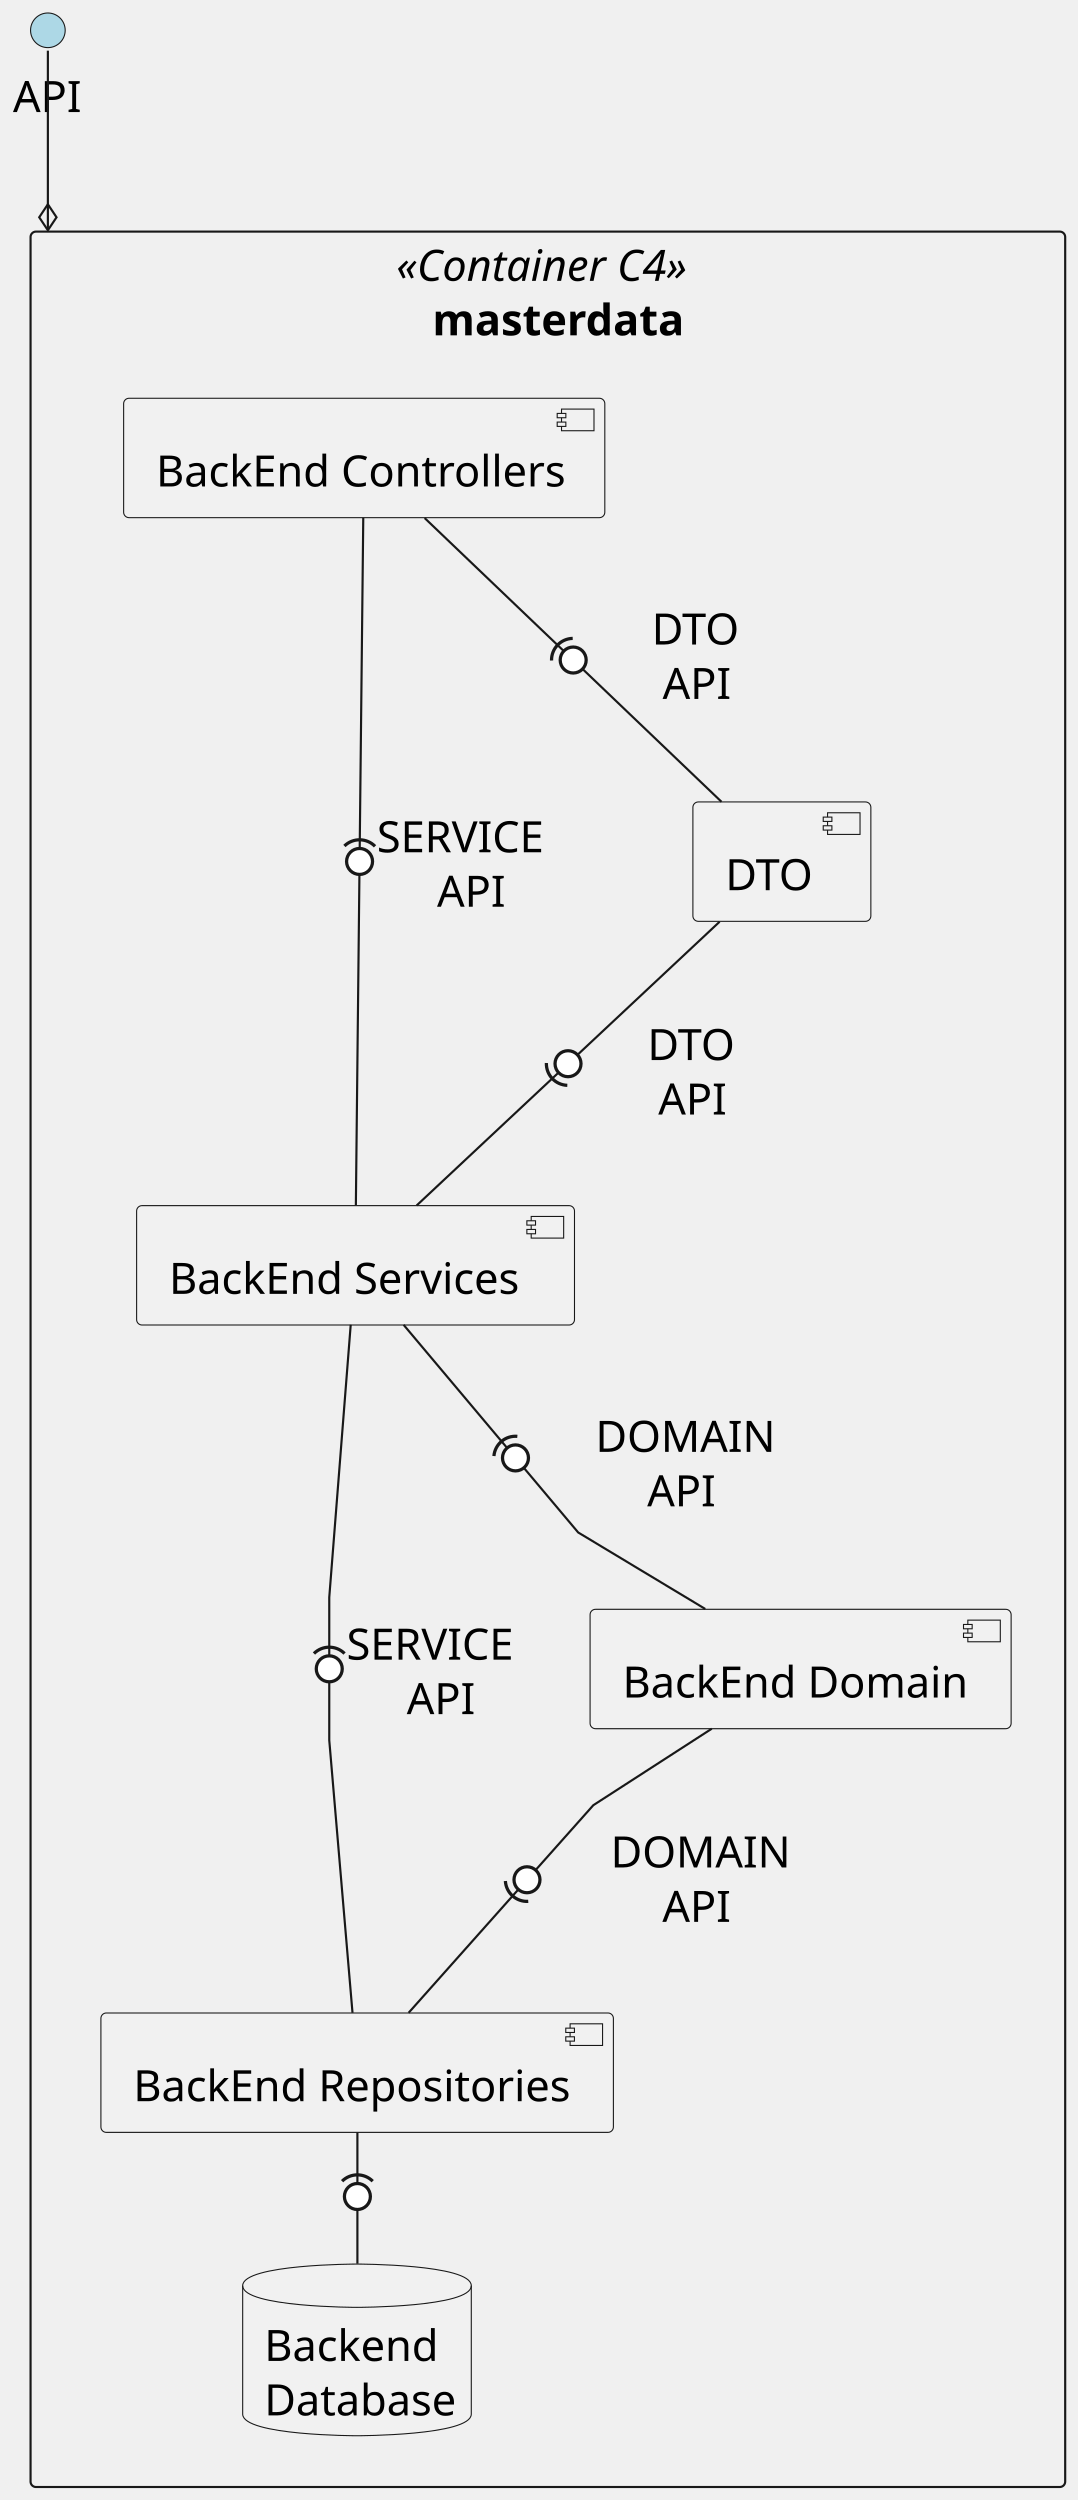
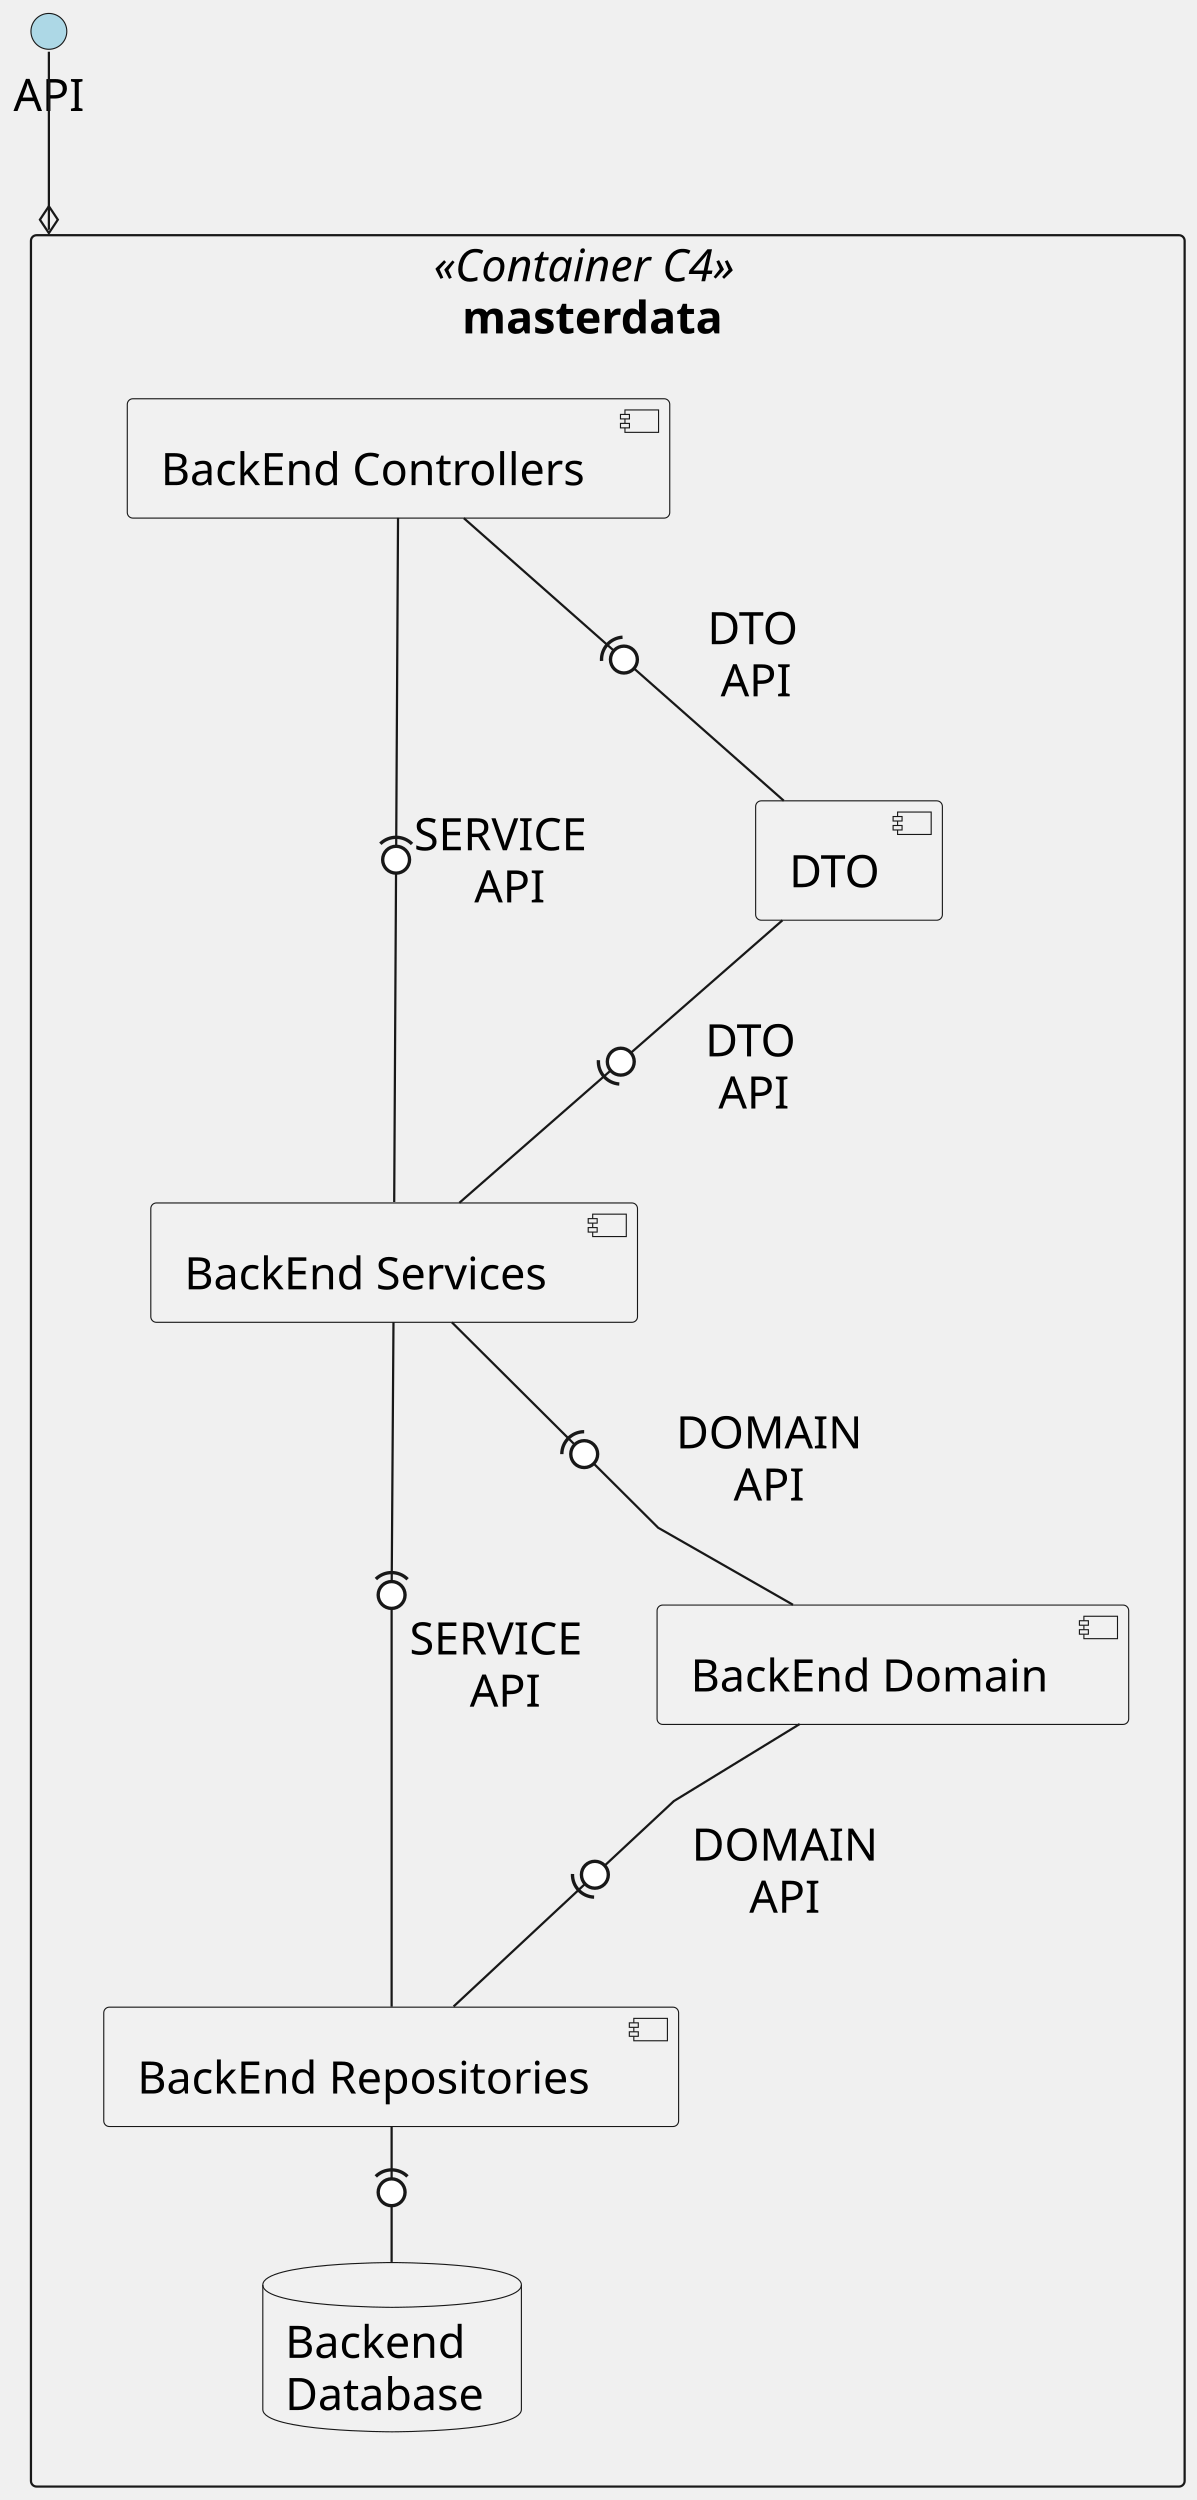
- <svg xmlns="http://www.w3.org/2000/svg" contentStyleType="text/css" data-diagram-type="DESCRIPTION" height="1155px" preserveAspectRatio="none" style="width:498px;height:1155px;background:#FFFFFF;" version="1.1" viewBox="0 0 498 1155" width="498px" zoomAndPan="magnify">
+ <svg xmlns="http://www.w3.org/2000/svg" contentStyleType="text/css" data-diagram-type="DESCRIPTION" height="1116px" preserveAspectRatio="none" style="width:534px;height:1116px;background:#FFFFFF;" version="1.1" viewBox="0 0 534 1116" width="534px" zoomAndPan="magnify">
  <defs />
  <g>
    <g class="cluster" data-entity="masterdata" data-source-line="5" data-uid="ent0003" id="cluster_masterdata">
-       <rect fill="none" height="1042" rx="2.5" ry="2.5" style="stroke:#181818;stroke-width:1;" width="478" x="14.118" y="107" />
-       <text fill="#000000" font-family="sans-serif" font-size="20" font-style="italic" lengthAdjust="spacing" textLength="140.088" x="183.074" y="129.762">«Container C4»</text>
-       <text fill="#000000" font-family="sans-serif" font-size="20" font-weight="bold" lengthAdjust="spacing" textLength="106.719" x="199.759" y="154.918">masterdata</text>
+       <rect fill="none" height="1005" rx="2.5" ry="2.5" style="stroke:#181818;stroke-width:1;" width="515" x="13.82" y="105" />
+       <text fill="#000000" font-family="sans-serif" font-size="20" font-style="italic" lengthAdjust="spacing" textLength="155.469" x="193.586" y="125.564">«Container C4»</text>
+       <text fill="#000000" font-family="sans-serif" font-size="20" font-weight="bold" lengthAdjust="spacing" textLength="130.098" x="206.272" y="148.846">masterdata</text>
    </g>
    <g class="entity" data-entity="controller" data-source-line="10" data-uid="ent0006" id="entity_controller">
-       <rect fill="#F1F1F1" height="55.156" rx="2.5" ry="2.5" style="stroke:#181818;stroke-width:0.5;" width="222.305" x="57.118" y="184" />
-       <rect fill="#F1F1F1" height="10" style="stroke:#181818;stroke-width:0.5;" width="15" x="259.423" y="189" />
-       <rect fill="#F1F1F1" height="2" style="stroke:#181818;stroke-width:0.5;" width="4" x="257.423" y="191" />
-       <rect fill="#F1F1F1" height="2" style="stroke:#181818;stroke-width:0.5;" width="4" x="257.423" y="195" />
-       <text fill="#000000" font-family="sans-serif" font-size="20" lengthAdjust="spacing" textLength="182.305" x="72.118" y="224.762">BackEnd Controllers</text>
+       <rect fill="#F1F1F1" height="53.281" rx="2.5" ry="2.5" style="stroke:#181818;stroke-width:0.5;" width="242.158" x="56.82" y="178" />
+       <rect fill="#F1F1F1" height="10" style="stroke:#181818;stroke-width:0.5;" width="15" x="278.978" y="183" />
+       <rect fill="#F1F1F1" height="2" style="stroke:#181818;stroke-width:0.5;" width="4" x="276.978" y="185" />
+       <rect fill="#F1F1F1" height="2" style="stroke:#181818;stroke-width:0.5;" width="4" x="276.978" y="189" />
+       <text fill="#000000" font-family="sans-serif" font-size="20" lengthAdjust="spacing" textLength="202.158" x="71.82" y="216.565">BackEnd Controllers</text>
    </g>
    <g class="entity" data-entity="service" data-source-line="12" data-uid="ent0007" id="entity_service">
-       <rect fill="#F1F1F1" height="55.156" rx="2.5" ry="2.5" style="stroke:#181818;stroke-width:0.5;" width="202.295" x="63.118" y="557" />
-       <rect fill="#F1F1F1" height="10" style="stroke:#181818;stroke-width:0.5;" width="15" x="245.413" y="562" />
-       <rect fill="#F1F1F1" height="2" style="stroke:#181818;stroke-width:0.5;" width="4" x="243.413" y="564" />
-       <rect fill="#F1F1F1" height="2" style="stroke:#181818;stroke-width:0.5;" width="4" x="243.413" y="568" />
-       <text fill="#000000" font-family="sans-serif" font-size="20" lengthAdjust="spacing" textLength="162.295" x="78.118" y="597.762">BackEnd Services</text>
+       <rect fill="#F1F1F1" height="53.281" rx="2.5" ry="2.5" style="stroke:#181818;stroke-width:0.5;" width="217.256" x="67.32" y="537" />
+       <rect fill="#F1F1F1" height="10" style="stroke:#181818;stroke-width:0.5;" width="15" x="264.576" y="542" />
+       <rect fill="#F1F1F1" height="2" style="stroke:#181818;stroke-width:0.5;" width="4" x="262.576" y="544" />
+       <rect fill="#F1F1F1" height="2" style="stroke:#181818;stroke-width:0.5;" width="4" x="262.576" y="548" />
+       <text fill="#000000" font-family="sans-serif" font-size="20" lengthAdjust="spacing" textLength="177.256" x="82.32" y="575.564">BackEnd Services</text>
    </g>
    <g class="entity" data-entity="repository" data-source-line="15" data-uid="ent0009" id="entity_repository">
-       <rect fill="#F1F1F1" height="55.156" rx="2.5" ry="2.5" style="stroke:#181818;stroke-width:0.5;" width="236.768" x="46.618" y="930" />
-       <rect fill="#F1F1F1" height="10" style="stroke:#181818;stroke-width:0.5;" width="15" x="263.386" y="935" />
-       <rect fill="#F1F1F1" height="2" style="stroke:#181818;stroke-width:0.5;" width="4" x="261.386" y="937" />
-       <rect fill="#F1F1F1" height="2" style="stroke:#181818;stroke-width:0.5;" width="4" x="261.386" y="941" />
-       <text fill="#000000" font-family="sans-serif" font-size="20" lengthAdjust="spacing" textLength="196.768" x="61.618" y="970.762">BackEnd Repositories</text>
+       <rect fill="#F1F1F1" height="53.281" rx="2.5" ry="2.5" style="stroke:#181818;stroke-width:0.5;" width="256.611" x="46.32" y="896" />
+       <rect fill="#F1F1F1" height="10" style="stroke:#181818;stroke-width:0.5;" width="15" x="282.932" y="901" />
+       <rect fill="#F1F1F1" height="2" style="stroke:#181818;stroke-width:0.5;" width="4" x="280.932" y="903" />
+       <rect fill="#F1F1F1" height="2" style="stroke:#181818;stroke-width:0.5;" width="4" x="280.932" y="907" />
+       <text fill="#000000" font-family="sans-serif" font-size="20" lengthAdjust="spacing" textLength="216.611" x="61.32" y="934.564">BackEnd Repositories</text>
    </g>
    <g class="entity" data-entity="dtos" data-source-line="18" data-uid="ent0011" id="entity_dtos">
-       <rect fill="#F1F1F1" height="55.156" rx="2.5" ry="2.5" style="stroke:#181818;stroke-width:0.5;" width="82.217" x="320.118" y="370.5" />
-       <rect fill="#F1F1F1" height="10" style="stroke:#181818;stroke-width:0.5;" width="15" x="382.335" y="375.5" />
-       <rect fill="#F1F1F1" height="2" style="stroke:#181818;stroke-width:0.5;" width="4" x="380.335" y="377.5" />
-       <rect fill="#F1F1F1" height="2" style="stroke:#181818;stroke-width:0.5;" width="4" x="380.335" y="381.5" />
-       <text fill="#000000" font-family="sans-serif" font-size="20" lengthAdjust="spacing" textLength="42.217" x="335.118" y="411.262">DTO</text>
+       <rect fill="#F1F1F1" height="53.281" rx="2.5" ry="2.5" style="stroke:#181818;stroke-width:0.5;" width="83.359" x="337.32" y="357.5" />
+       <rect fill="#F1F1F1" height="10" style="stroke:#181818;stroke-width:0.5;" width="15" x="400.68" y="362.5" />
+       <rect fill="#F1F1F1" height="2" style="stroke:#181818;stroke-width:0.5;" width="4" x="398.68" y="364.5" />
+       <rect fill="#F1F1F1" height="2" style="stroke:#181818;stroke-width:0.5;" width="4" x="398.68" y="368.5" />
+       <text fill="#000000" font-family="sans-serif" font-size="20" lengthAdjust="spacing" textLength="43.359" x="352.32" y="396.065">DTO</text>
    </g>
    <g class="entity" data-entity="domain" data-source-line="19" data-uid="ent0012" id="entity_domain">
-       <rect fill="#F1F1F1" height="55.156" rx="2.5" ry="2.5" style="stroke:#181818;stroke-width:0.5;" width="194.522" x="272.618" y="743.5" />
-       <rect fill="#F1F1F1" height="10" style="stroke:#181818;stroke-width:0.5;" width="15" x="447.14" y="748.5" />
-       <rect fill="#F1F1F1" height="2" style="stroke:#181818;stroke-width:0.5;" width="4" x="445.14" y="750.5" />
-       <rect fill="#F1F1F1" height="2" style="stroke:#181818;stroke-width:0.5;" width="4" x="445.14" y="754.5" />
-       <text fill="#000000" font-family="sans-serif" font-size="20" lengthAdjust="spacing" textLength="154.522" x="287.618" y="784.262">BackEnd Domain</text>
+       <rect fill="#F1F1F1" height="53.281" rx="2.5" ry="2.5" style="stroke:#181818;stroke-width:0.5;" width="210.527" x="293.32" y="716.5" />
+       <rect fill="#F1F1F1" height="10" style="stroke:#181818;stroke-width:0.5;" width="15" x="483.848" y="721.5" />
+       <rect fill="#F1F1F1" height="2" style="stroke:#181818;stroke-width:0.5;" width="4" x="481.848" y="723.5" />
+       <rect fill="#F1F1F1" height="2" style="stroke:#181818;stroke-width:0.5;" width="4" x="481.848" y="727.5" />
+       <text fill="#000000" font-family="sans-serif" font-size="20" lengthAdjust="spacing" textLength="170.527" x="308.32" y="755.064">BackEnd Domain</text>
    </g>
    <g class="entity" data-entity="database" data-source-line="20" data-uid="ent0013" id="entity_database">
-       <path d="M112.118,1056 C112.118,1046 164.926,1046 164.926,1046 C164.926,1046 217.733,1046 217.733,1056 L217.733,1115.312 C217.733,1125.312 164.926,1125.312 164.926,1125.312 C164.926,1125.312 112.118,1125.312 112.118,1115.312 L112.118,1056" fill="#F1F1F1" style="stroke:#181818;stroke-width:0.5;" />
-       <path d="M112.118,1056 C112.118,1066 164.926,1066 164.926,1066 C164.926,1066 217.733,1066 217.733,1056" fill="none" style="stroke:#181818;stroke-width:0.5;" />
-       <text fill="#000000" font-family="sans-serif" font-size="20" lengthAdjust="spacing" textLength="77.832" x="122.118" y="1090.762">Backend</text>
-       <text fill="#000000" font-family="sans-serif" font-size="20" lengthAdjust="spacing" textLength="85.615" x="122.118" y="1115.918">Database</text>
+       <path d="M117.32,1020 C117.32,1010 175.035,1010 175.035,1010 C175.035,1010 232.75,1010 232.75,1020 L232.75,1075.562 C232.75,1085.562 175.035,1085.562 175.035,1085.562 C175.035,1085.562 117.32,1085.562 117.32,1075.562 L117.32,1020" fill="#F1F1F1" style="stroke:#181818;stroke-width:0.5;" />
+       <path d="M117.32,1020 C117.32,1030 175.035,1030 175.035,1030 C175.035,1030 232.75,1030 232.75,1020" fill="none" style="stroke:#181818;stroke-width:0.5;" />
+       <text fill="#000000" font-family="sans-serif" font-size="20" lengthAdjust="spacing" textLength="86.231" x="127.32" y="1052.564">Backend</text>
+       <text fill="#000000" font-family="sans-serif" font-size="20" lengthAdjust="spacing" textLength="95.43" x="127.32" y="1075.846">Database</text>
    </g>
    <g class="entity" data-entity="api" data-source-line="3" data-uid="ent0002" id="entity_api">
-       <ellipse cx="22.118" cy="14" fill="#ADD8E6" rx="8" ry="8" style="stroke:#181818;stroke-width:0.5;" />
-       <text fill="#000000" font-family="sans-serif" font-size="20" lengthAdjust="spacing" textLength="32.236" x="6" y="51.762">API</text>
+       <ellipse cx="21.82" cy="14" fill="#ADD8E6" rx="8" ry="8" style="stroke:#181818;stroke-width:0.5;" />
+       <text fill="#000000" font-family="sans-serif" font-size="20" lengthAdjust="spacing" textLength="31.641" x="6" y="49.565">API</text>
    </g>
    <g class="link" data-entity-1="api" data-entity-2="masterdata" data-source-line="5" data-uid="lnk4" id="link_api_masterdata">
-       <path d="M22.118,23.4 C22.118,32.61 22.118,48.618 22.118,67.521 C22.118,76.972 22.118,87.147 22.118,97.557 C22.118,100.16 22.118,102.777 22.118,105.402 C22.118,105.73 22.118,94.058 22.118,94.386" fill="none" id="api-to-masterdata" style="stroke:#181818;stroke-width:1;" />
-       <polygon fill="none" points="22.118,106.386,26.118,100.386,22.118,94.386,18.118,100.386,22.118,106.386" style="stroke:#181818;stroke-width:1;" />
+       <path d="M21.82,23.1 C21.82,31.98 21.82,47.415 21.82,65.641 C21.82,74.754 21.82,84.565 21.82,94.603 C21.82,97.112 21.82,99.636 21.82,102.166 C21.82,102.799 21.82,91.432 21.82,92.065" fill="none" id="api-to-masterdata" style="stroke:#181818;stroke-width:1;" />
+       <polygon fill="none" points="21.82,104.065,25.82,98.065,21.82,92.065,17.82,98.065,21.82,104.065" style="stroke:#181818;stroke-width:1;" />
    </g>
    <g class="link" data-entity-1="controller" data-entity-2="dtos" data-source-line="28" data-uid="lnk14" id="link_controller_dtos">
-       <path d="M196.178,239.33 C232.878,274.41 296.778,335.49 333.338,370.44" fill="none" id="controller-dtos" style="stroke:#181818;stroke-width:1;" />
-       <text fill="#000000" font-family="sans-serif" font-size="20" lengthAdjust="spacing" textLength="42.217" x="301.118" y="297.762">DTO</text>
-       <text fill="#000000" font-family="sans-serif" font-size="20" lengthAdjust="spacing" textLength="32.236" x="306.108" y="322.918">API</text>
-       <path d="M264.585,294.936 A10,10 0 0 0 254.813 305.159" fill="none" style="stroke:#181818;stroke-width:1.5;" />
-       <ellipse cx="264.811" cy="304.934" fill="#FFFFFF" rx="6" ry="6" style="stroke:#181818;stroke-width:1.5;" />
+       <path d="M207.05,231.31 C245.26,265.06 311.81,323.83 349.88,357.45" fill="none" id="controller-dtos" style="stroke:#181818;stroke-width:1;" />
+       <text fill="#000000" font-family="sans-serif" font-size="20" lengthAdjust="spacing" textLength="43.359" x="315.82" y="287.565">DTO</text>
+       <text fill="#000000" font-family="sans-serif" font-size="20" lengthAdjust="spacing" textLength="31.641" x="321.68" y="310.846">API</text>
+       <path d="M277.898,284.448 A10,10 0 0 0 268.537 295.048" fill="none" style="stroke:#181818;stroke-width:1.5;" />
+       <ellipse cx="278.518" cy="294.429" fill="#FFFFFF" rx="6" ry="6" style="stroke:#181818;stroke-width:1.5;" />
    </g>
    <g class="link" data-entity-1="controller" data-entity-2="service" data-source-line="29" data-uid="lnk15" id="link_controller_service">
-       <path d="M167.828,239.18 C167.098,307.55 165.138,488.43 164.408,556.81" fill="none" id="controller-service" style="stroke:#181818;stroke-width:1;" />
-       <text fill="#000000" font-family="sans-serif" font-size="20" lengthAdjust="spacing" textLength="87.803" x="174.118" y="393.762">SERVICE</text>
-       <text fill="#000000" font-family="sans-serif" font-size="20" lengthAdjust="spacing" textLength="32.236" x="201.901" y="418.918">API</text>
-       <path d="M173.265,390.997 A10,10 0 0 0 159.124 390.844" fill="none" style="stroke:#181818;stroke-width:1.5;" />
-       <ellipse cx="166.118" cy="397.991" fill="#FFFFFF" rx="6" ry="6" style="stroke:#181818;stroke-width:1.5;" />
+       <path d="M177.68,231.17 C177.31,296.88 176.33,470.6 175.97,536.58" fill="none" id="controller-service" style="stroke:#181818;stroke-width:1;" />
+       <text fill="#000000" font-family="sans-serif" font-size="20" lengthAdjust="spacing" textLength="85.41" x="184.82" y="379.565">SERVICE</text>
+       <text fill="#000000" font-family="sans-serif" font-size="20" lengthAdjust="spacing" textLength="31.641" x="211.705" y="402.846">API</text>
+       <path d="M183.932,376.743 A10,10 0 0 0 169.79 376.663" fill="none" style="stroke:#181818;stroke-width:1.5;" />
+       <ellipse cx="176.822" cy="383.774" fill="#FFFFFF" rx="6" ry="6" style="stroke:#181818;stroke-width:1.5;" />
    </g>
    <g class="link" data-entity-1="dtos" data-entity-2="service" data-source-line="34" data-uid="lnk20" id="link_dtos_service">
-       <path d="M332.468,425.83 C295.018,460.91 229.798,521.99 192.478,556.94" fill="none" id="dtos-service" style="stroke:#181818;stroke-width:1;" />
-       <text fill="#000000" font-family="sans-serif" font-size="20" lengthAdjust="spacing" textLength="42.217" x="299.118" y="489.762">DTO</text>
-       <text fill="#000000" font-family="sans-serif" font-size="20" lengthAdjust="spacing" textLength="32.236" x="304.108" y="514.918">API</text>
-       <path d="M252.43,491.106 A10,10 0 0 0 262.097 501.428" fill="none" style="stroke:#181818;stroke-width:1.5;" />
-       <ellipse cx="262.424" cy="491.434" fill="#FFFFFF" rx="6" ry="6" style="stroke:#181818;stroke-width:1.5;" />
+       <path d="M349.3,410.81 C310.7,444.56 243.5,503.33 205.04,536.95" fill="none" id="dtos-service" style="stroke:#181818;stroke-width:1;" />
+       <text fill="#000000" font-family="sans-serif" font-size="20" lengthAdjust="spacing" textLength="43.359" x="314.82" y="471.565">DTO</text>
+       <text fill="#000000" font-family="sans-serif" font-size="20" lengthAdjust="spacing" textLength="31.641" x="320.68" y="494.846">API</text>
+       <path d="M267.14,473.26 A10,10 0 0 0 276.45 483.906" fill="none" style="stroke:#181818;stroke-width:1.5;" />
+       <ellipse cx="277.118" cy="473.929" fill="#FFFFFF" rx="6" ry="6" style="stroke:#181818;stroke-width:1.5;" />
    </g>
    <g class="link" data-entity-1="service" data-entity-2="repository" data-source-line="39" data-uid="lnk25" id="link_service_repository">
-       <path d="M162.028,612.06 C158.588,655.76 152.118,738 152.118,738 C152.118,738 152.118,804 152.118,804 C152.118,804 159.128,886.24 162.858,929.94" fill="none" id="service-repository" style="stroke:#181818;stroke-width:1;" />
-       <text fill="#000000" font-family="sans-serif" font-size="20" lengthAdjust="spacing" textLength="87.803" x="160.118" y="766.762">SERVICE</text>
-       <text fill="#000000" font-family="sans-serif" font-size="20" lengthAdjust="spacing" textLength="32.236" x="187.901" y="791.918">API</text>
-       <path d="M159.189,763.929 A10,10 0 0 0 145.047 763.929" fill="none" style="stroke:#181818;stroke-width:1.5;" />
-       <ellipse cx="152.118" cy="771" fill="#FFFFFF" rx="6" ry="6" style="stroke:#181818;stroke-width:1.5;" />
+       <path d="M175.65,590.19 C175.36,632.45 174.82,712 174.82,712 C174.82,712 174.82,839.87 174.82,895.81" fill="none" id="service-repository" style="stroke:#181818;stroke-width:1;" />
+       <text fill="#000000" font-family="sans-serif" font-size="20" lengthAdjust="spacing" textLength="85.41" x="182.82" y="738.564">SERVICE</text>
+       <text fill="#000000" font-family="sans-serif" font-size="20" lengthAdjust="spacing" textLength="31.641" x="209.705" y="761.846">API</text>
+       <path d="M181.939,704.977 A10,10 0 0 0 167.798 704.881" fill="none" style="stroke:#181818;stroke-width:1.5;" />
+       <ellipse cx="174.82" cy="712" fill="#FFFFFF" rx="6" ry="6" style="stroke:#181818;stroke-width:1.5;" />
    </g>
    <g class="link" data-entity-1="service" data-entity-2="domain" data-source-line="40" data-uid="lnk26" id="link_service_domain">
-       <path d="M186.468,612.08 C216.758,648.11 267.118,708 267.118,708 C267.118,708 297.918,726.54 325.838,743.35" fill="none" id="service-domain" style="stroke:#181818;stroke-width:1;" />
-       <text fill="#000000" font-family="sans-serif" font-size="20" lengthAdjust="spacing" textLength="80" x="275.118" y="670.762">DOMAIN</text>
-       <text fill="#000000" font-family="sans-serif" font-size="20" lengthAdjust="spacing" textLength="32.236" x="299" y="695.918">API</text>
-       <path d="M239.013,663.588 A10,10 0 0 0 228.189 672.69" fill="none" style="stroke:#181818;stroke-width:1.5;" />
-       <ellipse cx="238.152" cy="673.551" fill="#FFFFFF" rx="6" ry="6" style="stroke:#181818;stroke-width:1.5;" />
+       <path d="M201.72,590.29 C236.45,624.87 293.82,682 293.82,682 C293.82,682 325.45,700.07 353.99,716.38" fill="none" id="service-domain" style="stroke:#181818;stroke-width:1;" />
+       <text fill="#000000" font-family="sans-serif" font-size="20" lengthAdjust="spacing" textLength="82.939" x="301.82" y="646.564">DOMAIN</text>
+       <text fill="#000000" font-family="sans-serif" font-size="20" lengthAdjust="spacing" textLength="31.641" x="327.47" y="669.846">API</text>
+       <path d="M260.773,639.112 A10,10 0 0 0 250.794 649.134" fill="none" style="stroke:#181818;stroke-width:1.5;" />
+       <ellipse cx="260.794" cy="649.112" fill="#FFFFFF" rx="6" ry="6" style="stroke:#181818;stroke-width:1.5;" />
    </g>
    <g class="link" data-entity-1="domain" data-entity-2="repository" data-source-line="41" data-uid="lnk28" id="link_domain_repository">
-       <path d="M328.848,798.65 C302.828,815.46 274.118,834 274.118,834 C274.118,834 220.828,893.89 188.768,929.92" fill="none" id="domain-repository" style="stroke:#181818;stroke-width:1;" />
-       <text fill="#000000" font-family="sans-serif" font-size="20" lengthAdjust="spacing" textLength="80" x="282.118" y="862.762">DOMAIN</text>
-       <text fill="#000000" font-family="sans-serif" font-size="20" lengthAdjust="spacing" textLength="32.236" x="306" y="887.918">API</text>
-       <path d="M233.483,869.031 A10,10 0 0 0 244.048 878.432" fill="none" style="stroke:#181818;stroke-width:1.5;" />
-       <ellipse cx="243.466" cy="868.449" fill="#FFFFFF" rx="6" ry="6" style="stroke:#181818;stroke-width:1.5;" />
+       <path d="M356.97,769.62 C330.34,785.93 300.82,804 300.82,804 C300.82,804 239.56,861.13 202.47,895.71" fill="none" id="domain-repository" style="stroke:#181818;stroke-width:1;" />
+       <text fill="#000000" font-family="sans-serif" font-size="20" lengthAdjust="spacing" textLength="82.939" x="308.82" y="830.564">DOMAIN</text>
+       <text fill="#000000" font-family="sans-serif" font-size="20" lengthAdjust="spacing" textLength="31.641" x="334.47" y="853.846">API</text>
+       <path d="M255.56,836.538 A10,10 0 0 0 265.205 846.881" fill="none" style="stroke:#181818;stroke-width:1.5;" />
+       <ellipse cx="265.554" cy="836.888" fill="#FFFFFF" rx="6" ry="6" style="stroke:#181818;stroke-width:1.5;" />
    </g>
    <g class="link" data-entity-1="repository" data-entity-2="database" data-source-line="46" data-uid="lnk34" id="link_repository_database">
-       <path d="M165.118,985.22 C165.118,1002.85 165.118,1026.22 165.118,1045.86" fill="none" id="repository-database" style="stroke:#181818;stroke-width:1;" />
-       <path d="M172.189,1007.715 A10,10 0 0 0 158.047 1007.715" fill="none" style="stroke:#181818;stroke-width:1.5;" />
-       <ellipse cx="165.118" cy="1014.786" fill="#FFFFFF" rx="6" ry="6" style="stroke:#181818;stroke-width:1.5;" />
+       <path d="M174.82,949.09 C174.82,966.61 174.82,990.13 174.82,1009.73" fill="none" id="repository-database" style="stroke:#181818;stroke-width:1;" />
+       <path d="M181.891,971.559 A10,10 0 0 0 167.749 971.559" fill="none" style="stroke:#181818;stroke-width:1.5;" />
+       <ellipse cx="174.82" cy="978.63" fill="#FFFFFF" rx="6" ry="6" style="stroke:#181818;stroke-width:1.5;" />
    </g>
  </g>
</svg>
